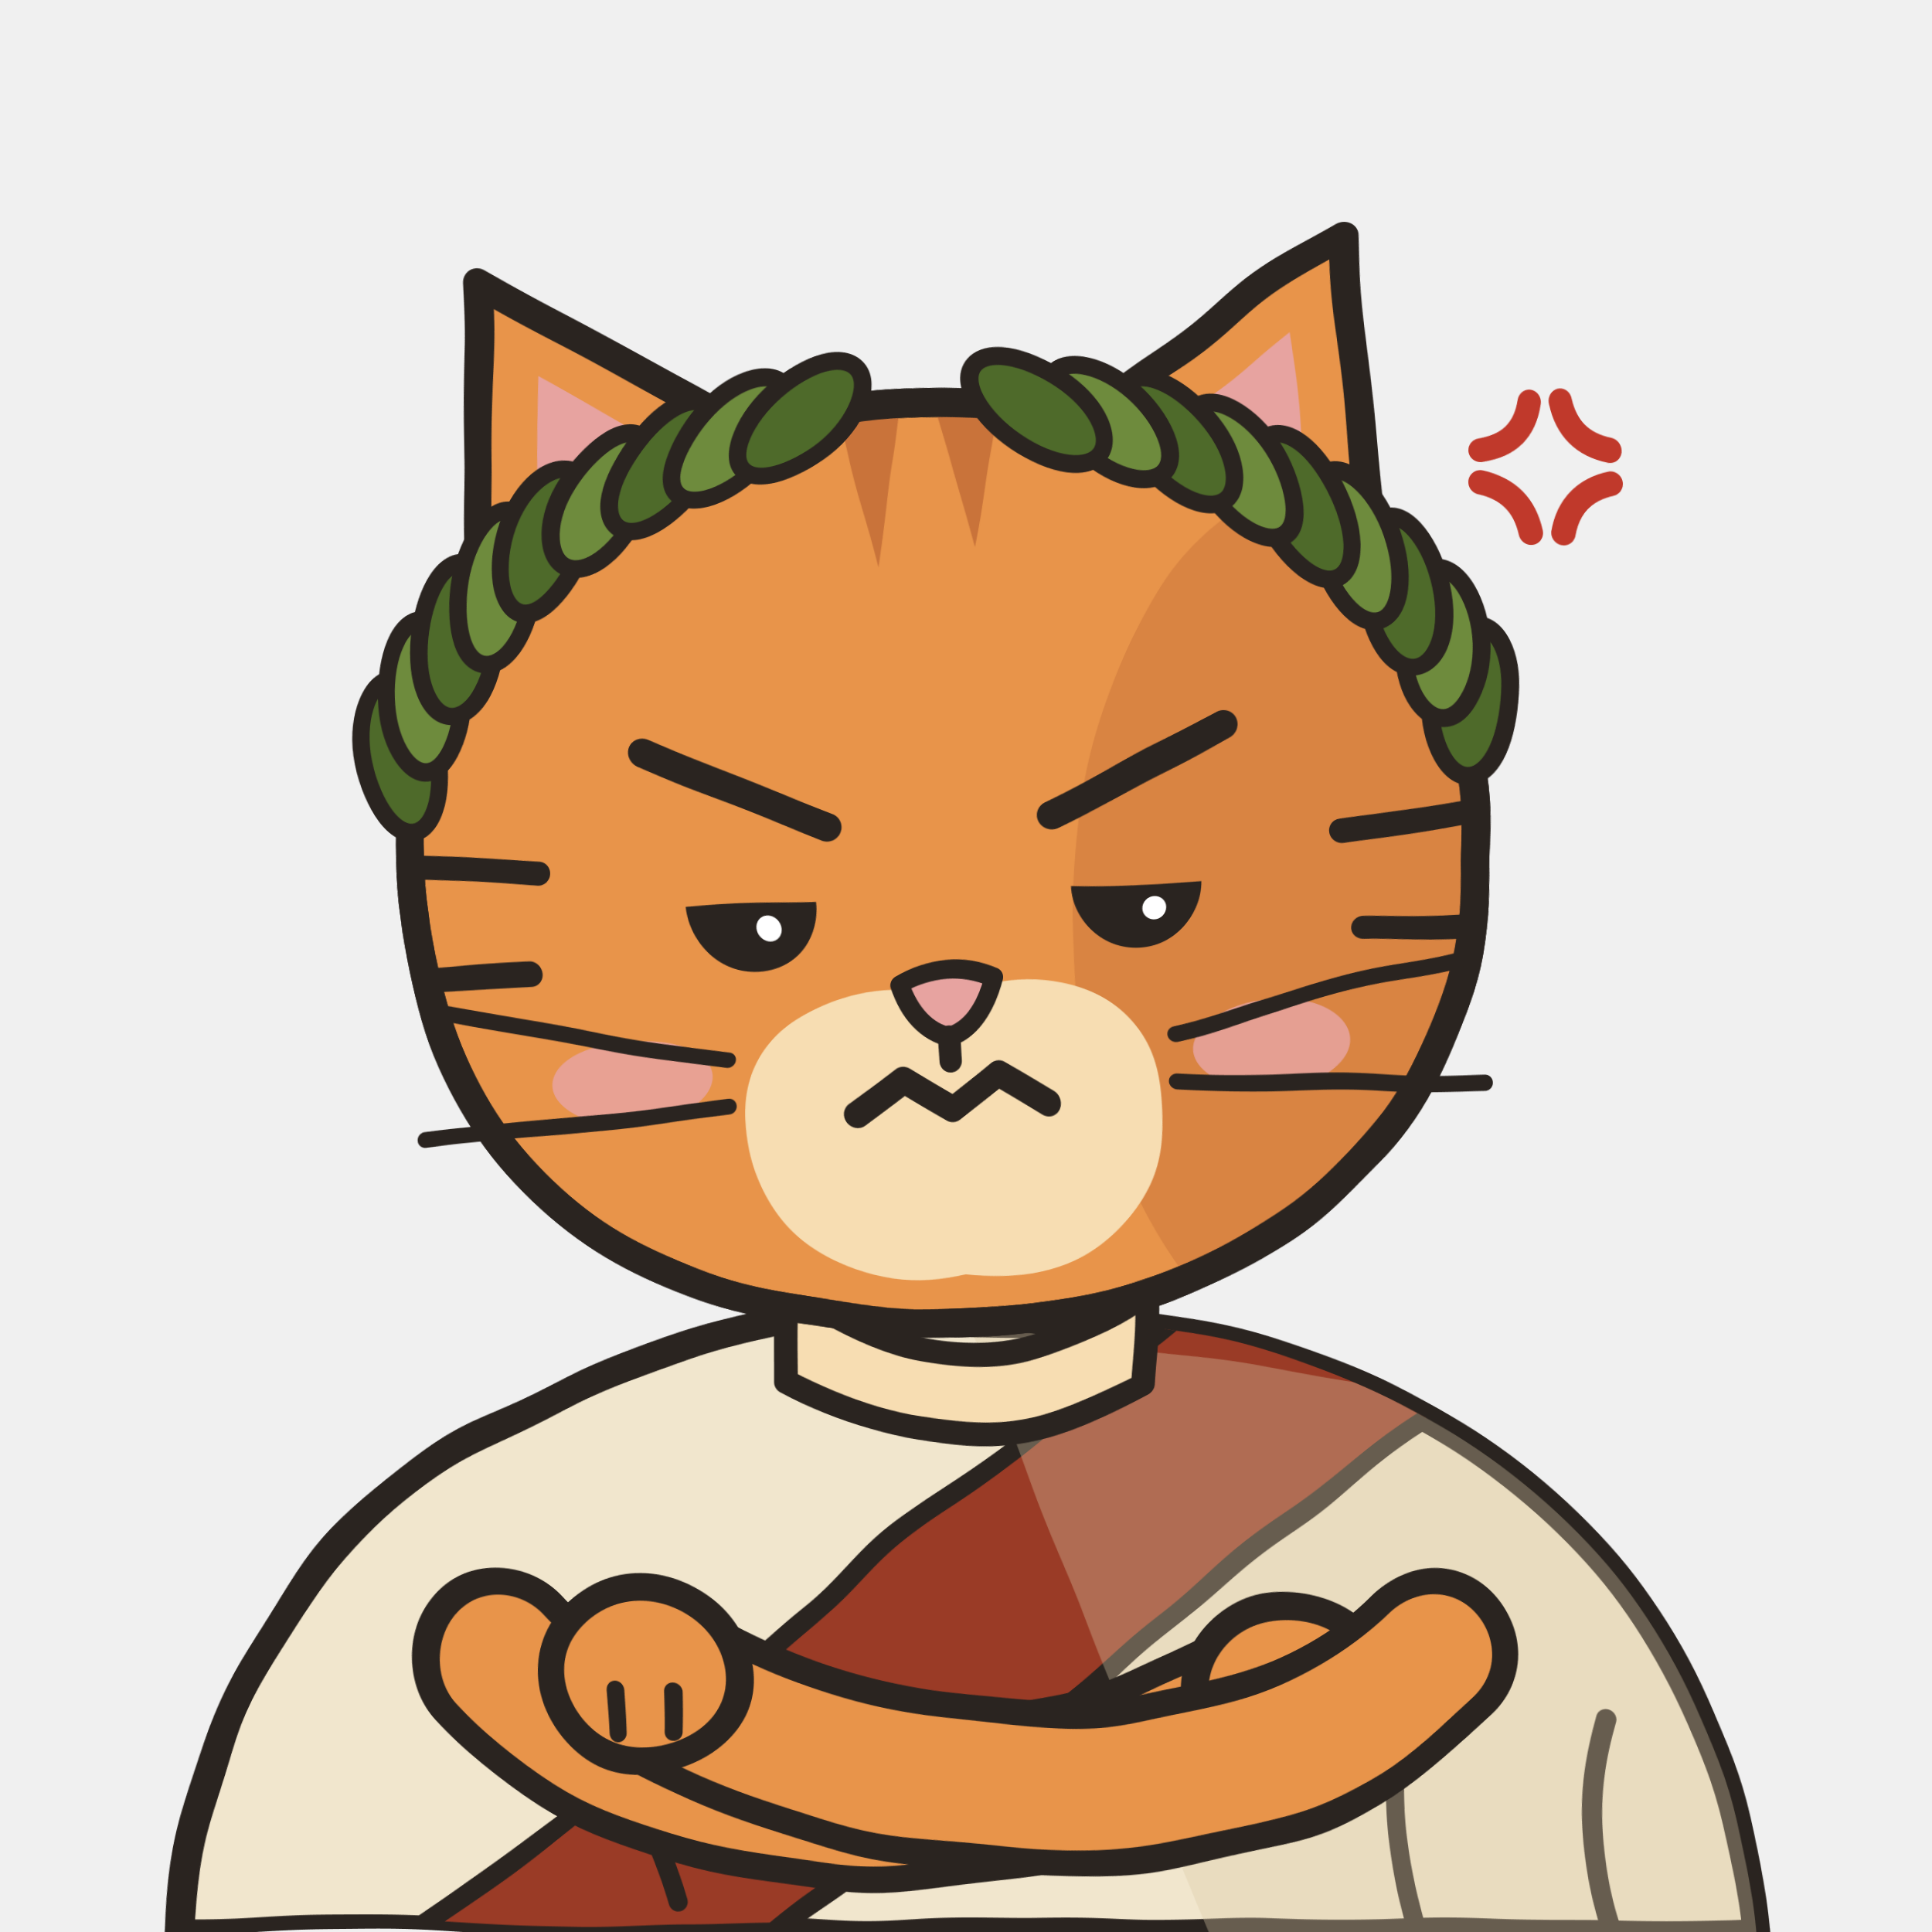
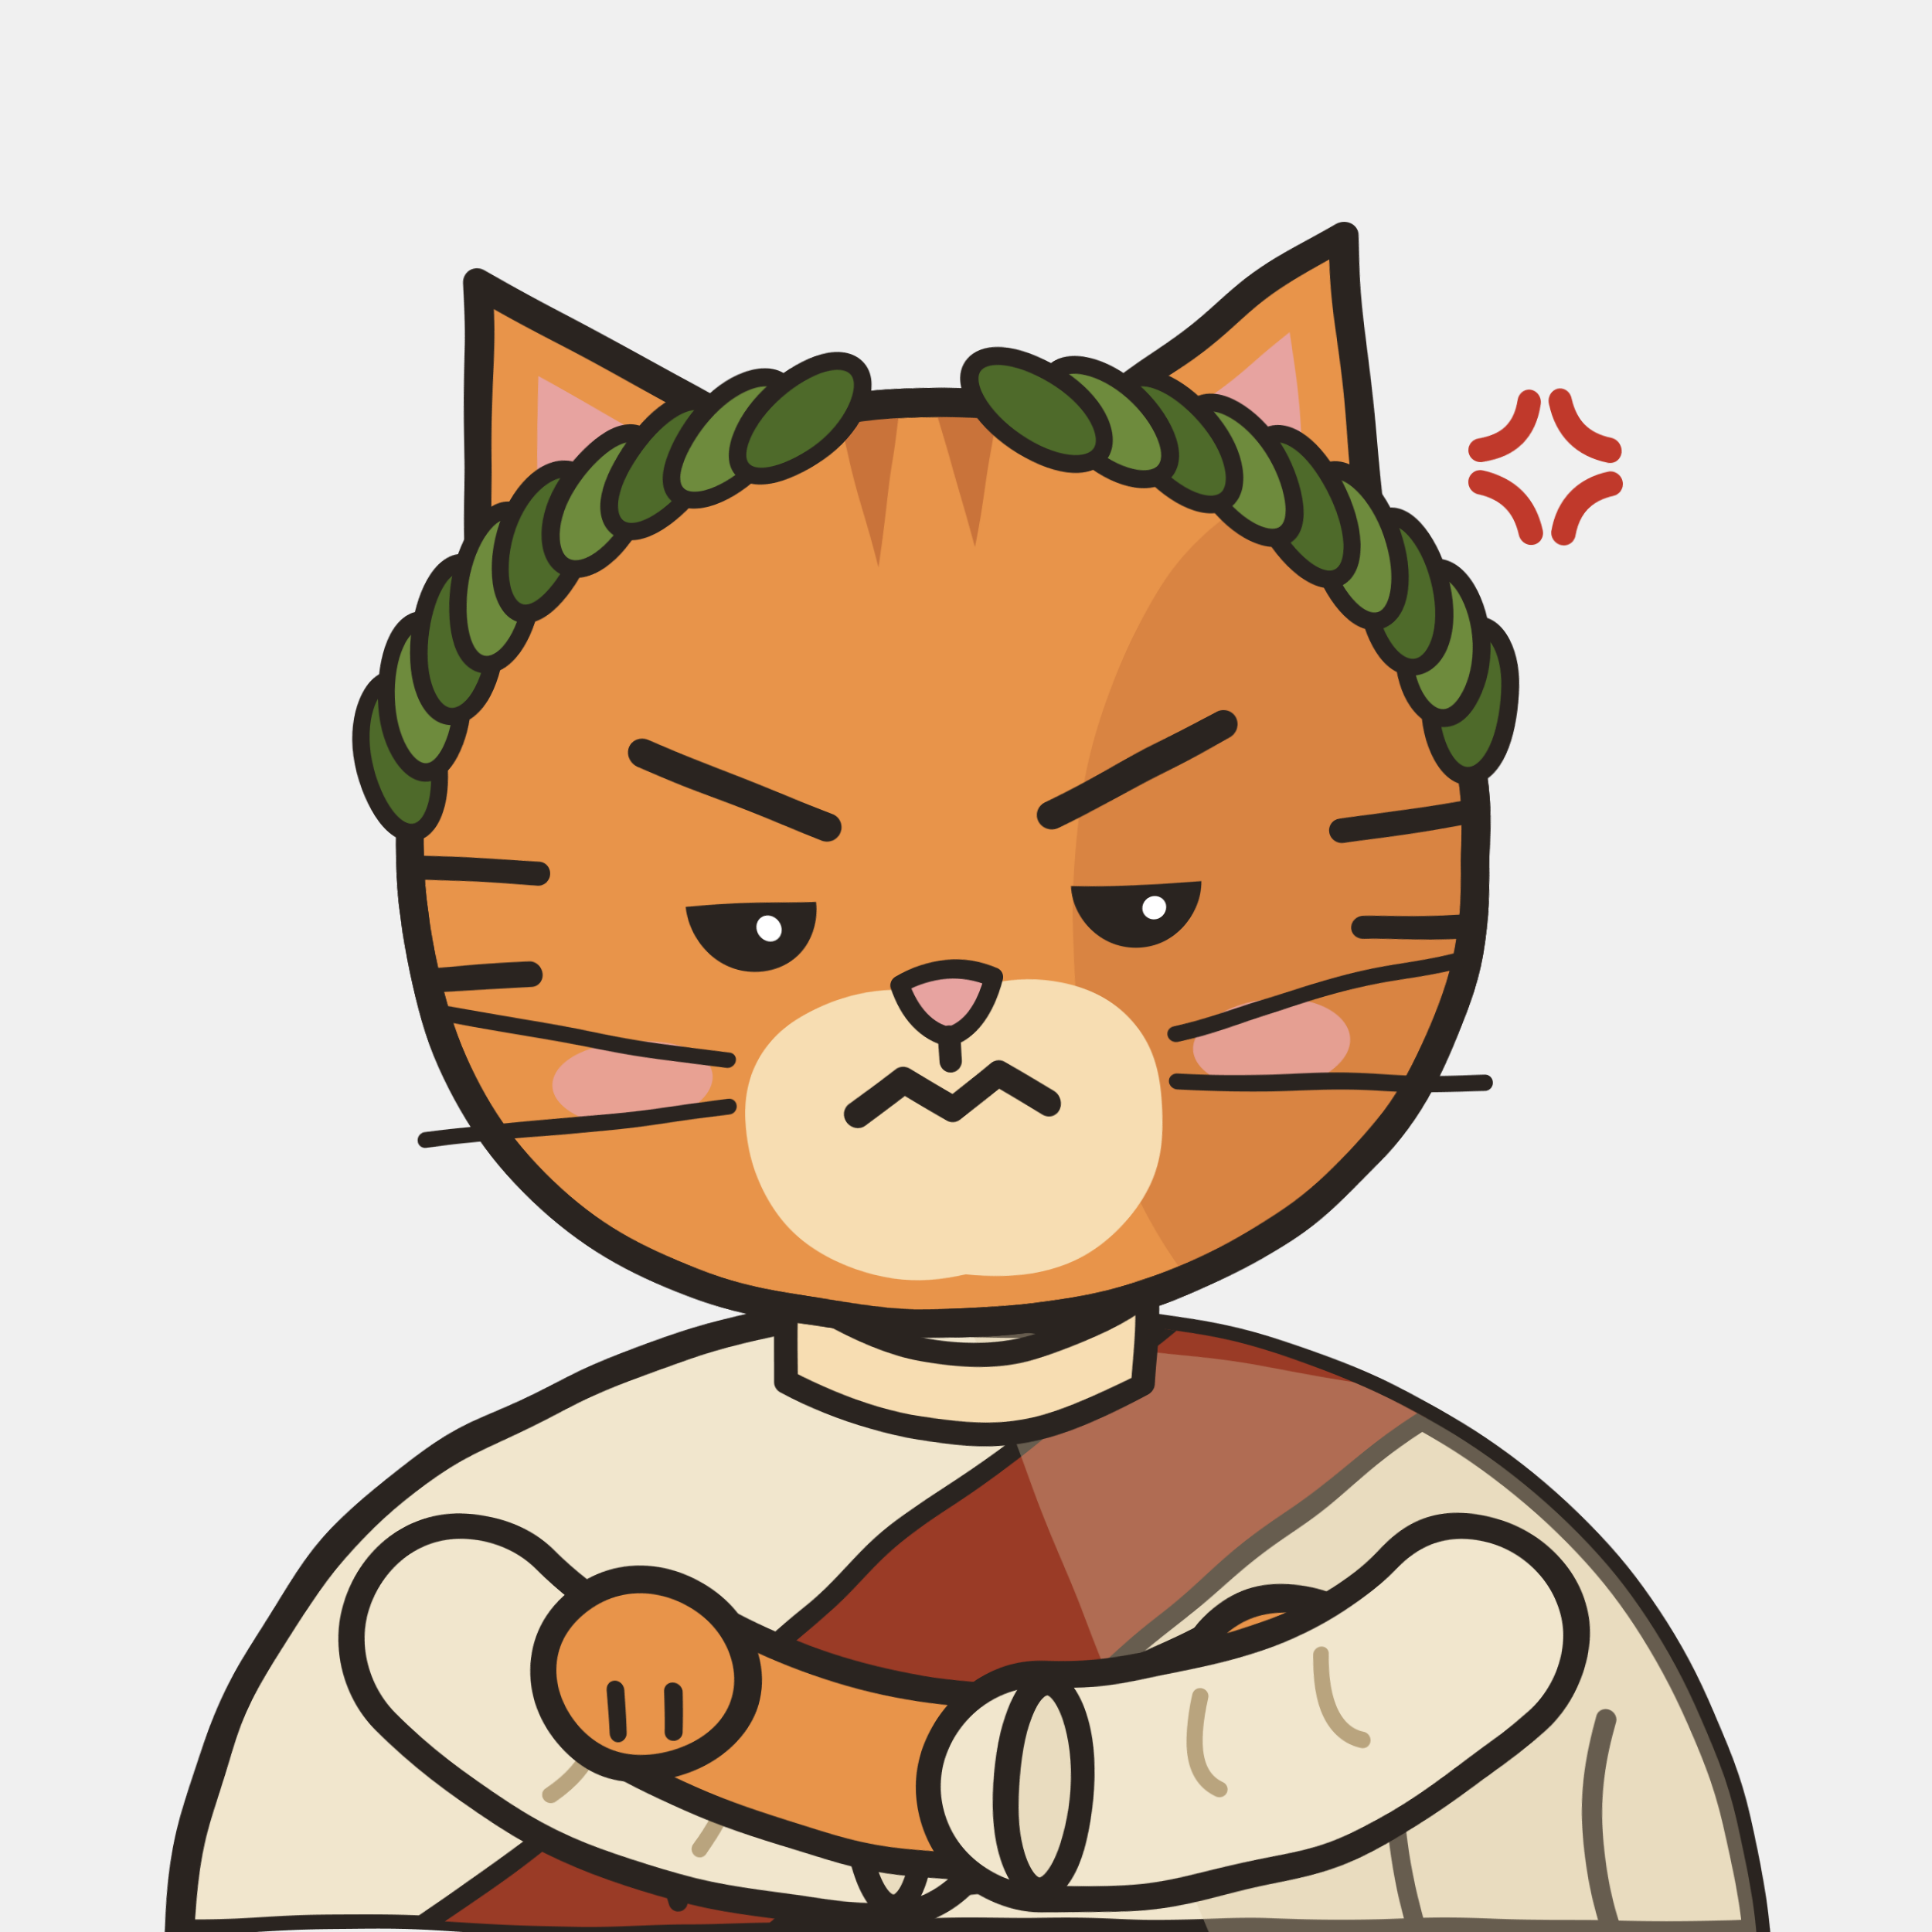
<svg xmlns="http://www.w3.org/2000/svg" viewBox="0 0 240 240" width="240" height="240">
  <defs>
    <filter id="rough" x="-5%" y="-5%" width="110%" height="110%">
      <feTurbulence type="fractalNoise" baseFrequency="0.035" numOctaves="2" seed="7" result="n" />
      <feDisplacementMap in="SourceGraphic" in2="n" scale="2.2" />
    </filter>
    <clipPath id="head">
      <path d="M54,96 C50,56 84,36 120,36 C156,36 190,56 186,96 C184,132 156,150 120,150 C84,150 56,132 54,96 Z" />
    </clipPath>
    <clipPath id="body">
      <path d="M22,240 C26,196 58,170 100,164 L140,164 C182,170 214,196 218,240 Z" />
    </clipPath>
  </defs>
  <g filter="url(#rough)">
    <path d="M22,240 C26,196 58,170 100,164 L140,164 C182,170 214,196 218,240 Z" fill="#F1E6CD" stroke="#2A2420" stroke-width="3.6" stroke-linejoin="round" stroke-linecap="round" />
    <g clip-path="url(#body)">
      <path d="M150,160 L190,166 L96,240 L52,240 Z" fill="#9A3B26" stroke="#2A2420" stroke-width="2.4" stroke-linejoin="round" stroke-linecap="round" />
      <path d="M60,206 Q78,214 84,236" fill="none" stroke="#2A2420" stroke-width="2.4" stroke-linecap="round" stroke-linejoin="round" />
      <path d="M178,200 Q170,218 176,240" fill="none" stroke="#2A2420" stroke-width="2.4" stroke-linecap="round" stroke-linejoin="round" />
      <path d="M200,214 Q196,228 200,240" fill="none" stroke="#2A2420" stroke-width="2.4" stroke-linecap="round" stroke-linejoin="round" />
      <path d="M120,164 L220,180 L220,240 L150,240 Z" fill="#D9C9A6" opacity=".35" />
    </g>
    <path d="M98,160 Q120,176 142,160 L142,172 Q120,184 98,172 Z" fill="#F7DDB2" stroke="#2A2420" stroke-width="3" stroke-linejoin="round" stroke-linecap="round" />
    <g transform="translate(0 14) rotate(-3 120 150)">
      <path d="M64,74 L66,18 L108,44 Z" fill="#E8944A" stroke="#2A2420" stroke-width="3.6" stroke-linejoin="round" stroke-linecap="round" />
      <path d="M72,64 L73,30 L98,46 Z" fill="#E7A3A0" />
      <path d="M176,74 L174,18 L132,44 Z" fill="#E8944A" stroke="#2A2420" stroke-width="3.6" stroke-linejoin="round" stroke-linecap="round" />
      <path d="M168,64 L167,30 L142,46 Z" fill="#E7A3A0" />
      <path d="M54,96 C50,56 84,36 120,36 C156,36 190,56 186,96 C184,132 156,150 120,150 C84,150 56,132 54,96 Z" fill="#E8944A" stroke="#2A2420" stroke-width="3.6" stroke-linejoin="round" stroke-linecap="round" />
      <g clip-path="url(#head)">
        <ellipse cx="170" cy="104" rx="34" ry="56" fill="#C9733A" opacity=".5" />
        <path d="M110,36 L114,56 L118,36 Z M122,36 L126,54 L130,36 Z" fill="#C9733A" />
        <path d="M55,90 L70,92" fill="none" stroke="#2A2420" stroke-width="3" stroke-linecap="round" stroke-linejoin="round" />
        <path d="M55,104 L68,104" fill="none" stroke="#2A2420" stroke-width="3" stroke-linecap="round" stroke-linejoin="round" />
        <path d="M185,90 L170,92" fill="none" stroke="#2A2420" stroke-width="3" stroke-linecap="round" stroke-linejoin="round" />
        <path d="M185,104 L172,104" fill="none" stroke="#2A2420" stroke-width="3" stroke-linecap="round" stroke-linejoin="round" />
      </g>
      <path d="M54,96 C50,56 84,36 120,36 C156,36 190,56 186,96 C184,132 156,150 120,150 C84,150 56,132 54,96 Z" fill="none" stroke="#2A2420" stroke-width="3.6" stroke-linejoin="round" stroke-linecap="round" />
      <path d="M94,124 C94,110 108,106 120,110 C132,106 146,110 146,124 C146,140 132,146 120,144 C108,146 94,140 94,124 Z" fill="#F7DDB2" />
      <ellipse cx="53.4" cy="76.1" rx="9.5" ry="4.8" transform="rotate(263.0 53.4 76.1)" fill="#4E6A2A" stroke="#2A2420" stroke-width="2.2" stroke-linejoin="round" stroke-linecap="round" />
      <ellipse cx="56.8" cy="69.0" rx="9.5" ry="4.8" transform="rotate(270.5 56.8 69.0)" fill="#6E8B3D" stroke="#2A2420" stroke-width="2.2" stroke-linejoin="round" stroke-linecap="round" />
      <ellipse cx="61.3" cy="62.4" rx="9.5" ry="4.8" transform="rotate(278.0 61.3 62.4)" fill="#4E6A2A" stroke="#2A2420" stroke-width="2.2" stroke-linejoin="round" stroke-linecap="round" />
      <ellipse cx="66.8" cy="56.3" rx="9.5" ry="4.8" transform="rotate(285.5 66.8 56.3)" fill="#6E8B3D" stroke="#2A2420" stroke-width="2.2" stroke-linejoin="round" stroke-linecap="round" />
      <ellipse cx="73.2" cy="50.9" rx="9.5" ry="4.8" transform="rotate(293.0 73.2 50.9)" fill="#4E6A2A" stroke="#2A2420" stroke-width="2.2" stroke-linejoin="round" stroke-linecap="round" />
      <ellipse cx="80.4" cy="46.2" rx="9.5" ry="4.8" transform="rotate(300.5 80.4 46.2)" fill="#6E8B3D" stroke="#2A2420" stroke-width="2.2" stroke-linejoin="round" stroke-linecap="round" />
      <ellipse cx="88.2" cy="42.3" rx="9.5" ry="4.8" transform="rotate(308.0 88.2 42.3)" fill="#4E6A2A" stroke="#2A2420" stroke-width="2.2" stroke-linejoin="round" stroke-linecap="round" />
      <ellipse cx="96.6" cy="39.3" rx="9.5" ry="4.8" transform="rotate(315.5 96.6 39.3)" fill="#6E8B3D" stroke="#2A2420" stroke-width="2.2" stroke-linejoin="round" stroke-linecap="round" />
      <ellipse cx="105.4" cy="37.3" rx="9.5" ry="4.8" transform="rotate(323.0 105.4 37.3)" fill="#4E6A2A" stroke="#2A2420" stroke-width="2.2" stroke-linejoin="round" stroke-linecap="round" />
      <ellipse cx="186.6" cy="76.1" rx="9.5" ry="4.8" transform="rotate(457.0 186.6 76.1)" fill="#4E6A2A" stroke="#2A2420" stroke-width="2.2" stroke-linejoin="round" stroke-linecap="round" />
      <ellipse cx="183.2" cy="69.0" rx="9.5" ry="4.8" transform="rotate(449.5 183.2 69.0)" fill="#6E8B3D" stroke="#2A2420" stroke-width="2.2" stroke-linejoin="round" stroke-linecap="round" />
      <ellipse cx="178.7" cy="62.4" rx="9.5" ry="4.8" transform="rotate(442.0 178.7 62.4)" fill="#4E6A2A" stroke="#2A2420" stroke-width="2.2" stroke-linejoin="round" stroke-linecap="round" />
      <ellipse cx="173.2" cy="56.3" rx="9.5" ry="4.8" transform="rotate(434.5 173.2 56.3)" fill="#6E8B3D" stroke="#2A2420" stroke-width="2.2" stroke-linejoin="round" stroke-linecap="round" />
      <ellipse cx="166.8" cy="50.9" rx="9.5" ry="4.8" transform="rotate(427.0 166.8 50.9)" fill="#4E6A2A" stroke="#2A2420" stroke-width="2.2" stroke-linejoin="round" stroke-linecap="round" />
      <ellipse cx="159.6" cy="46.2" rx="9.5" ry="4.8" transform="rotate(419.5 159.6 46.2)" fill="#6E8B3D" stroke="#2A2420" stroke-width="2.2" stroke-linejoin="round" stroke-linecap="round" />
      <ellipse cx="151.8" cy="42.3" rx="9.5" ry="4.8" transform="rotate(412.0 151.8 42.3)" fill="#4E6A2A" stroke="#2A2420" stroke-width="2.2" stroke-linejoin="round" stroke-linecap="round" />
      <ellipse cx="143.4" cy="39.3" rx="9.5" ry="4.8" transform="rotate(404.5 143.4 39.3)" fill="#6E8B3D" stroke="#2A2420" stroke-width="2.2" stroke-linejoin="round" stroke-linecap="round" />
      <ellipse cx="134.6" cy="37.3" rx="9.5" ry="4.8" transform="rotate(397.0 134.6 37.3)" fill="#4E6A2A" stroke="#2A2420" stroke-width="2.2" stroke-linejoin="round" stroke-linecap="round" />
      <path d="M88,97 A8,8 0 0 0 104,97 Z" fill="#2A2420" />
      <circle cx="98" cy="100" r="1.5" fill="#fff" />
      <path d="M136,97 A8,8 0 0 0 152,97 Z" fill="#2A2420" />
      <circle cx="146" cy="100" r="1.5" fill="#fff" />
      <path d="M84,78 L106,88" fill="none" stroke="#2A2420" stroke-width="3.6" stroke-linecap="round" stroke-linejoin="round" />
      <path d="M156,78 L134,88" fill="none" stroke="#2A2420" stroke-width="3.6" stroke-linecap="round" stroke-linejoin="round" />
-       <ellipse cx="80" cy="118" rx="10" ry="5.5" fill="#E7A3A0" opacity=".85" />
-       <ellipse cx="160" cy="118" rx="10" ry="5.5" fill="#E7A3A0" opacity=".85" />
+       <ellipse cx="80" cy="118" rx="10" ry="5.5" fill="#E7A3A0" opacity="0.85" />
+       <ellipse cx="160" cy="118" rx="10" ry="5.5" fill="#E7A3A0" opacity="0.85" />
      <path d="M114,108 Q120,105 126,108 Q124,114 120,115 Q116,114 114,108 Z" fill="#E7A3A0" stroke="#2A2420" stroke-width="2.4" stroke-linejoin="round" stroke-linecap="round" />
      <path d="M120,115 L120,118" fill="none" stroke="#2A2420" stroke-width="2.8" stroke-linecap="round" stroke-linejoin="round" />
      <path d="M108,124 L114,120 L120,124 L126,120 L132,124" fill="none" stroke="#2A2420" stroke-width="3.2" stroke-linecap="round" stroke-linejoin="round" />
      <path d="M92,116 L56,108" fill="none" stroke="#2A2420" stroke-width="2" stroke-linecap="round" stroke-linejoin="round" />
      <path d="M92,122 L54,124" fill="none" stroke="#2A2420" stroke-width="2" stroke-linecap="round" stroke-linejoin="round" />
      <path d="M148,116 L184,108" fill="none" stroke="#2A2420" stroke-width="2" stroke-linecap="round" stroke-linejoin="round" />
      <path d="M148,122 L186,124" fill="none" stroke="#2A2420" stroke-width="2" stroke-linecap="round" stroke-linejoin="round" />
    </g>
-     <path d="M62,206 C86,232 136,226 160,210" fill="none" stroke="#2A2420" stroke-width="22.0" stroke-linecap="round" />
-     <path d="M62,206 C86,232 136,226 160,210" fill="none" stroke="#E8944A" stroke-width="15.5" stroke-linecap="round" />
+     <path d="M110.5,223.5 C129.5,223.5 148.0,218.0 160.0,210.0" fill="none" stroke="#2A2420" stroke-width="25.0" stroke-linecap="round" />
+     <path d="M110.5,223.5 C129.5,223.5 148.0,218.0 160.0,210.0" fill="none" stroke="#E8944A" stroke-width="18.5" stroke-linecap="round" />
+     <path d="M58.0,204.0 C72.0,218.0 91.5,223.5 110.5,223.5" fill="none" stroke="#2A2420" stroke-width="31.5" stroke-linecap="round" />
+     <path d="M58.0,204.0 C72.0,218.0 91.5,223.5 110.5,223.5" fill="none" stroke="#F1E6CD" stroke-width="25" stroke-linecap="round" />
+     <path d="M67.7,222.3 Q75.5,216.3 73.3,211.7" fill="none" stroke="#B9A47E" stroke-width="2" stroke-linecap="round" stroke-linejoin="round" />
+     <path d="M86.9,229.7 Q92.8,221.9 89.6,218.0" fill="none" stroke="#B9A47E" stroke-width="2" stroke-linecap="round" stroke-linejoin="round" />
+     <ellipse cx="110.5" cy="223.5" rx="13" ry="4.6" transform="rotate(89.2 110.5 223.5)" fill="#E9DCBF" stroke="#2A2420" stroke-width="3" stroke-linejoin="round" stroke-linecap="round" />
    <g transform="rotate(0 160 210)">
-       <ellipse cx="160" cy="210" rx="11.5" ry="10.58" fill="#E8944A" stroke="#2A2420" stroke-width="3.4" stroke-linejoin="round" stroke-linecap="round" />
+       <ellipse cx="160" cy="210" rx="12.5" ry="11.5" fill="#E8944A" stroke="#2A2420" stroke-width="3.4" stroke-linejoin="round" stroke-linecap="round" />
      <path d="M156.5,212 L156.5,217" fill="none" stroke="#2A2420" stroke-width="2.2" stroke-linecap="round" stroke-linejoin="round" />
      <path d="M163.5,212 L163.5,217" fill="none" stroke="#2A2420" stroke-width="2.2" stroke-linecap="round" stroke-linejoin="round" />
    </g>
-     <path d="M178,206 C154,230 104,224 80,208" fill="none" stroke="#2A2420" stroke-width="22.0" stroke-linecap="round" />
-     <path d="M178,206 C154,230 104,224 80,208" fill="none" stroke="#E8944A" stroke-width="15.5" stroke-linecap="round" />
+     <path d="M129.5,221.8 C110.5,221.5 92.0,216.0 80.0,208.0" fill="none" stroke="#2A2420" stroke-width="25.0" stroke-linecap="round" />
+     <path d="M129.5,221.8 C110.5,221.5 92.0,216.0 80.0,208.0" fill="none" stroke="#E8944A" stroke-width="18.5" stroke-linecap="round" />
+     <path d="M182.0,204.0 C168.0,217.0 148.5,222.0 129.5,221.8" fill="none" stroke="#2A2420" stroke-width="31.5" stroke-linecap="round" />
+     <path d="M182.0,204.0 C168.0,217.0 148.5,222.0 129.5,221.8" fill="none" stroke="#F1E6CD" stroke-width="25" stroke-linecap="round" />
+     <path d="M164.1,205.5 Q164.5,215.4 169.4,216.3" fill="none" stroke="#B9A47E" stroke-width="2" stroke-linecap="round" stroke-linejoin="round" />
+     <path d="M149.2,210.8 Q147.1,220.4 151.7,222.5" fill="none" stroke="#B9A47E" stroke-width="2" stroke-linecap="round" stroke-linejoin="round" />
+     <ellipse cx="129.5" cy="221.8" rx="13" ry="4.6" transform="rotate(-88.5 129.5 221.8)" fill="#E9DCBF" stroke="#2A2420" stroke-width="3" stroke-linejoin="round" stroke-linecap="round" />
    <g transform="rotate(0 80 208)">
-       <ellipse cx="80" cy="208" rx="11.5" ry="10.58" fill="#E8944A" stroke="#2A2420" stroke-width="3.4" stroke-linejoin="round" stroke-linecap="round" />
+       <ellipse cx="80" cy="208" rx="12.5" ry="11.5" fill="#E8944A" stroke="#2A2420" stroke-width="3.4" stroke-linejoin="round" stroke-linecap="round" />
      <path d="M76.5,210 L76.5,215" fill="none" stroke="#2A2420" stroke-width="2.2" stroke-linecap="round" stroke-linejoin="round" />
      <path d="M83.5,210 L83.5,215" fill="none" stroke="#2A2420" stroke-width="2.2" stroke-linecap="round" stroke-linejoin="round" />
    </g>
    <g transform="translate(184 50)">
      <path d="M0,6 Q5,5 6,0" fill="none" stroke="#C0392B" stroke-width="3" stroke-linecap="round" stroke-linejoin="round" />
      <path d="M10,0 Q11,5 16,6" fill="none" stroke="#C0392B" stroke-width="3" stroke-linecap="round" stroke-linejoin="round" />
      <path d="M16,10 Q11,11 10,16" fill="none" stroke="#C0392B" stroke-width="3" stroke-linecap="round" stroke-linejoin="round" />
      <path d="M6,16 Q5,11 0,10" fill="none" stroke="#C0392B" stroke-width="3" stroke-linecap="round" stroke-linejoin="round" />
    </g>
  </g>
</svg>
